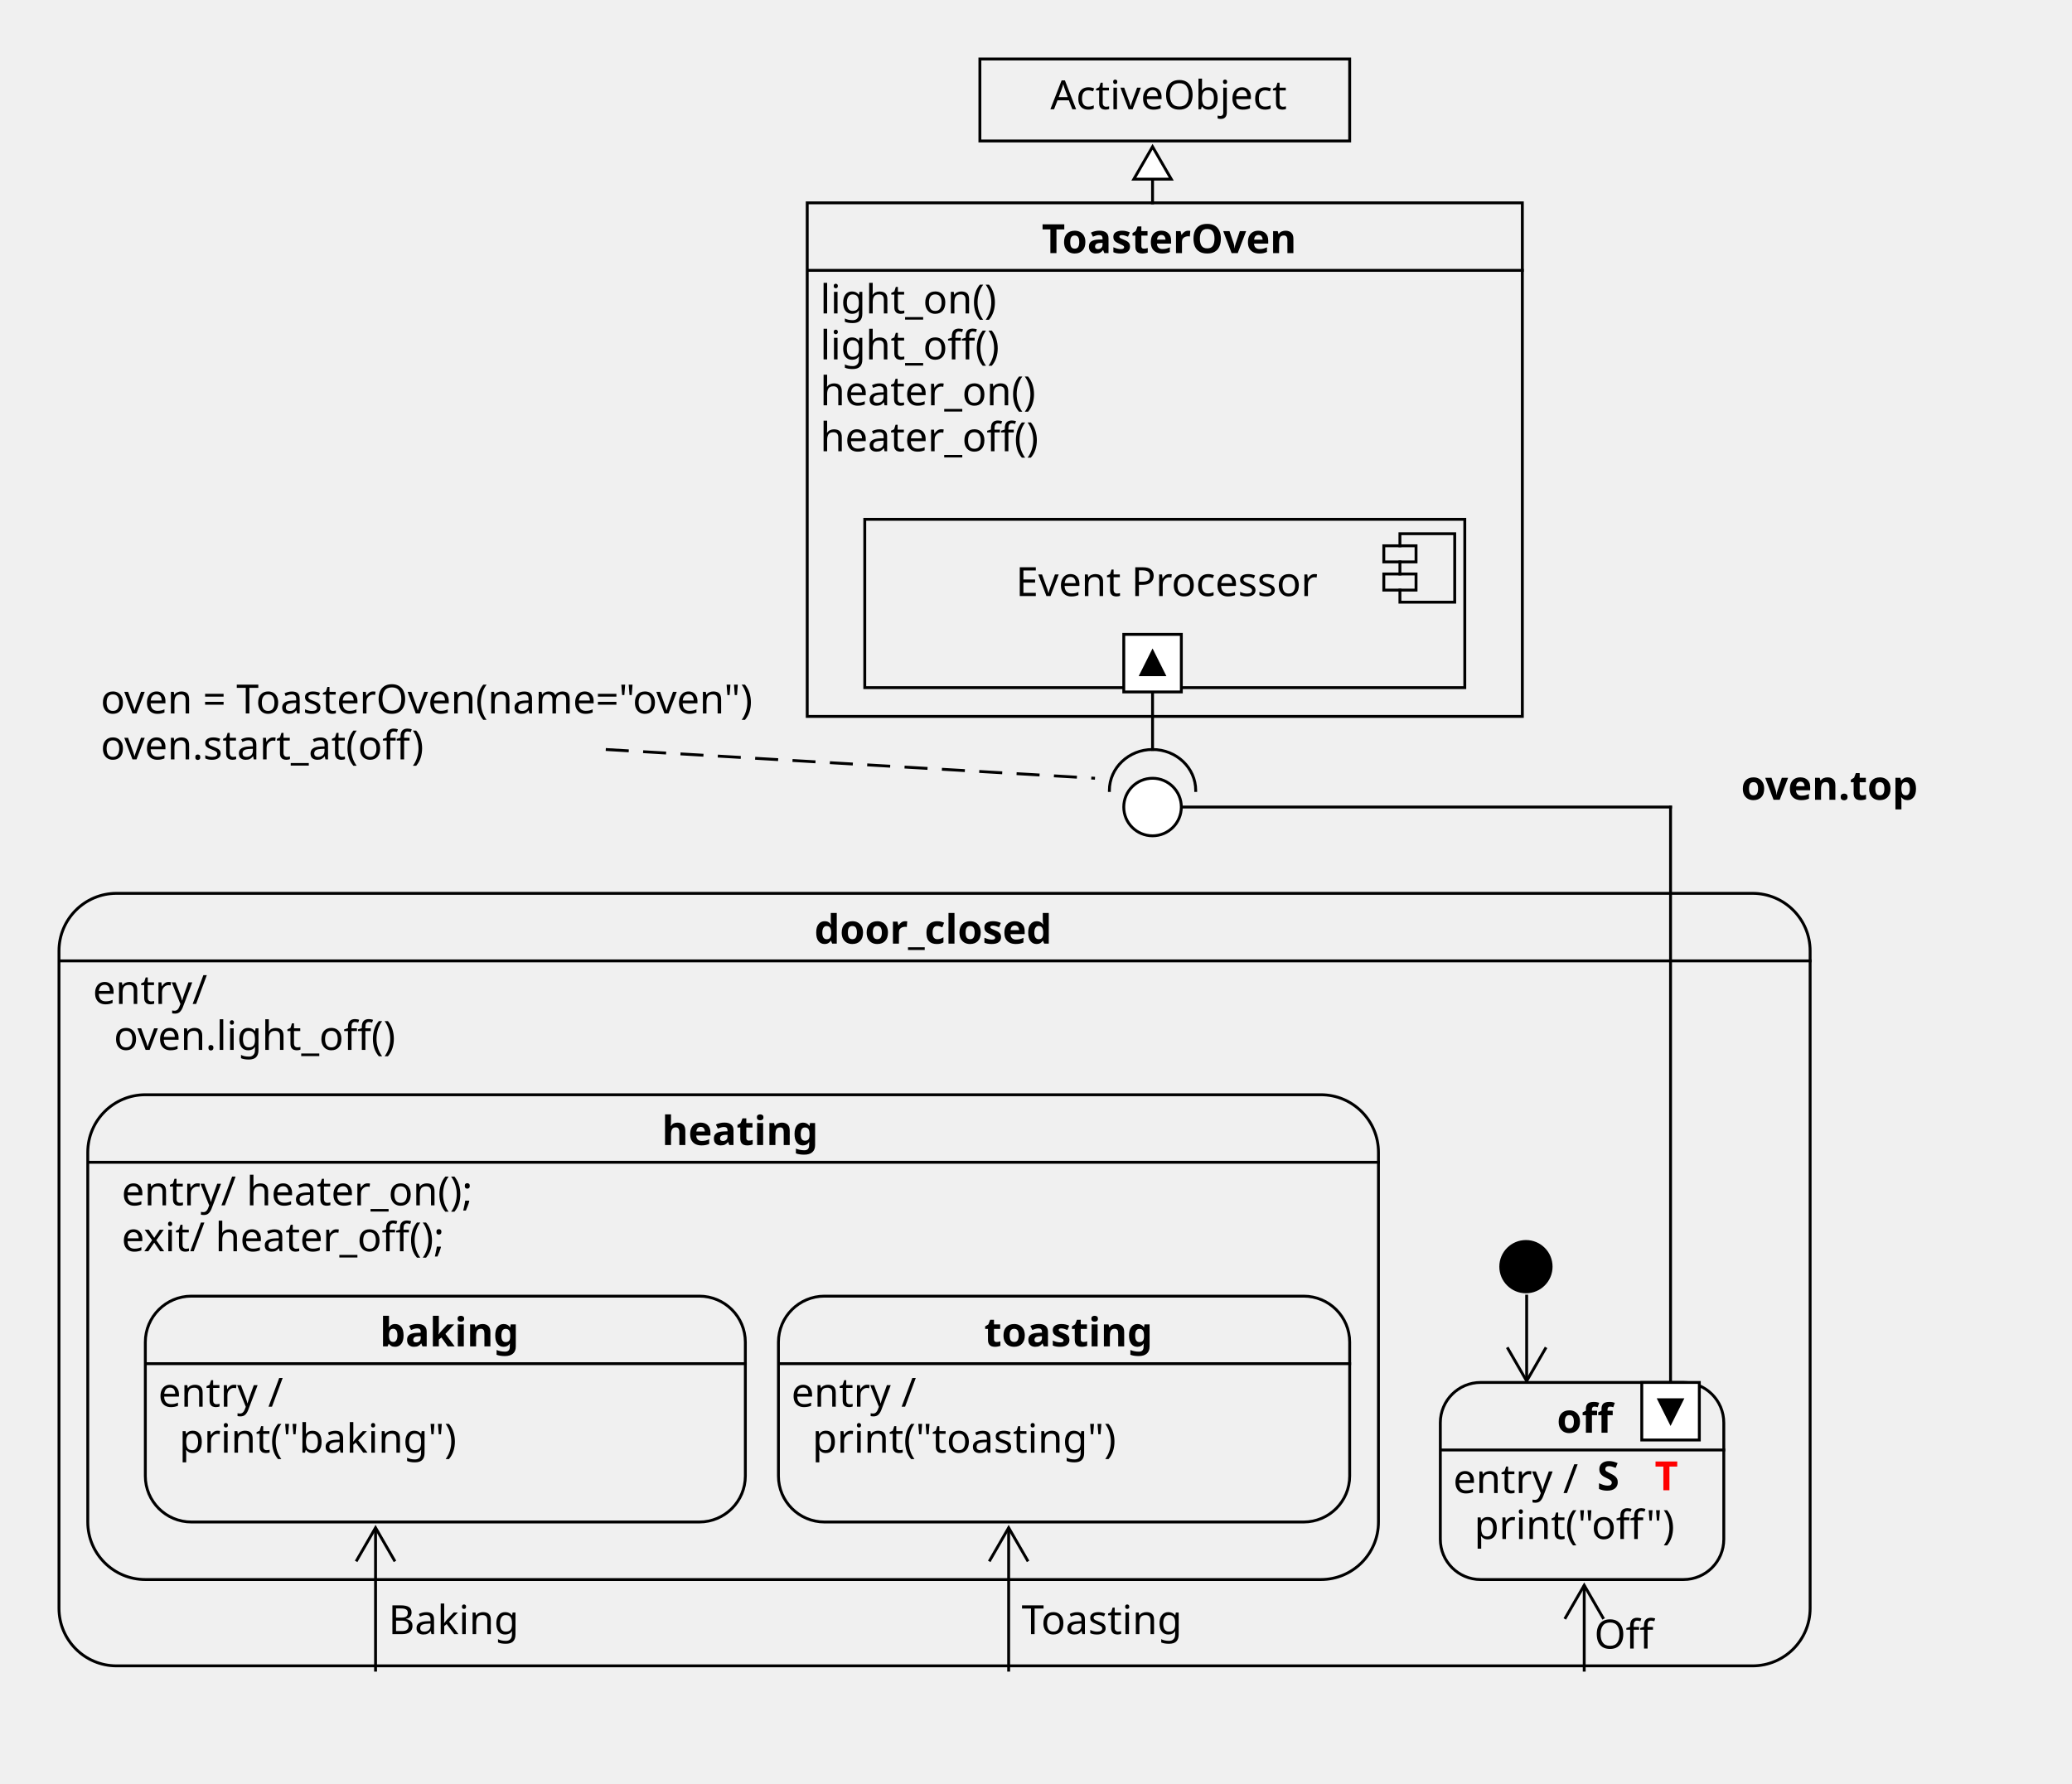
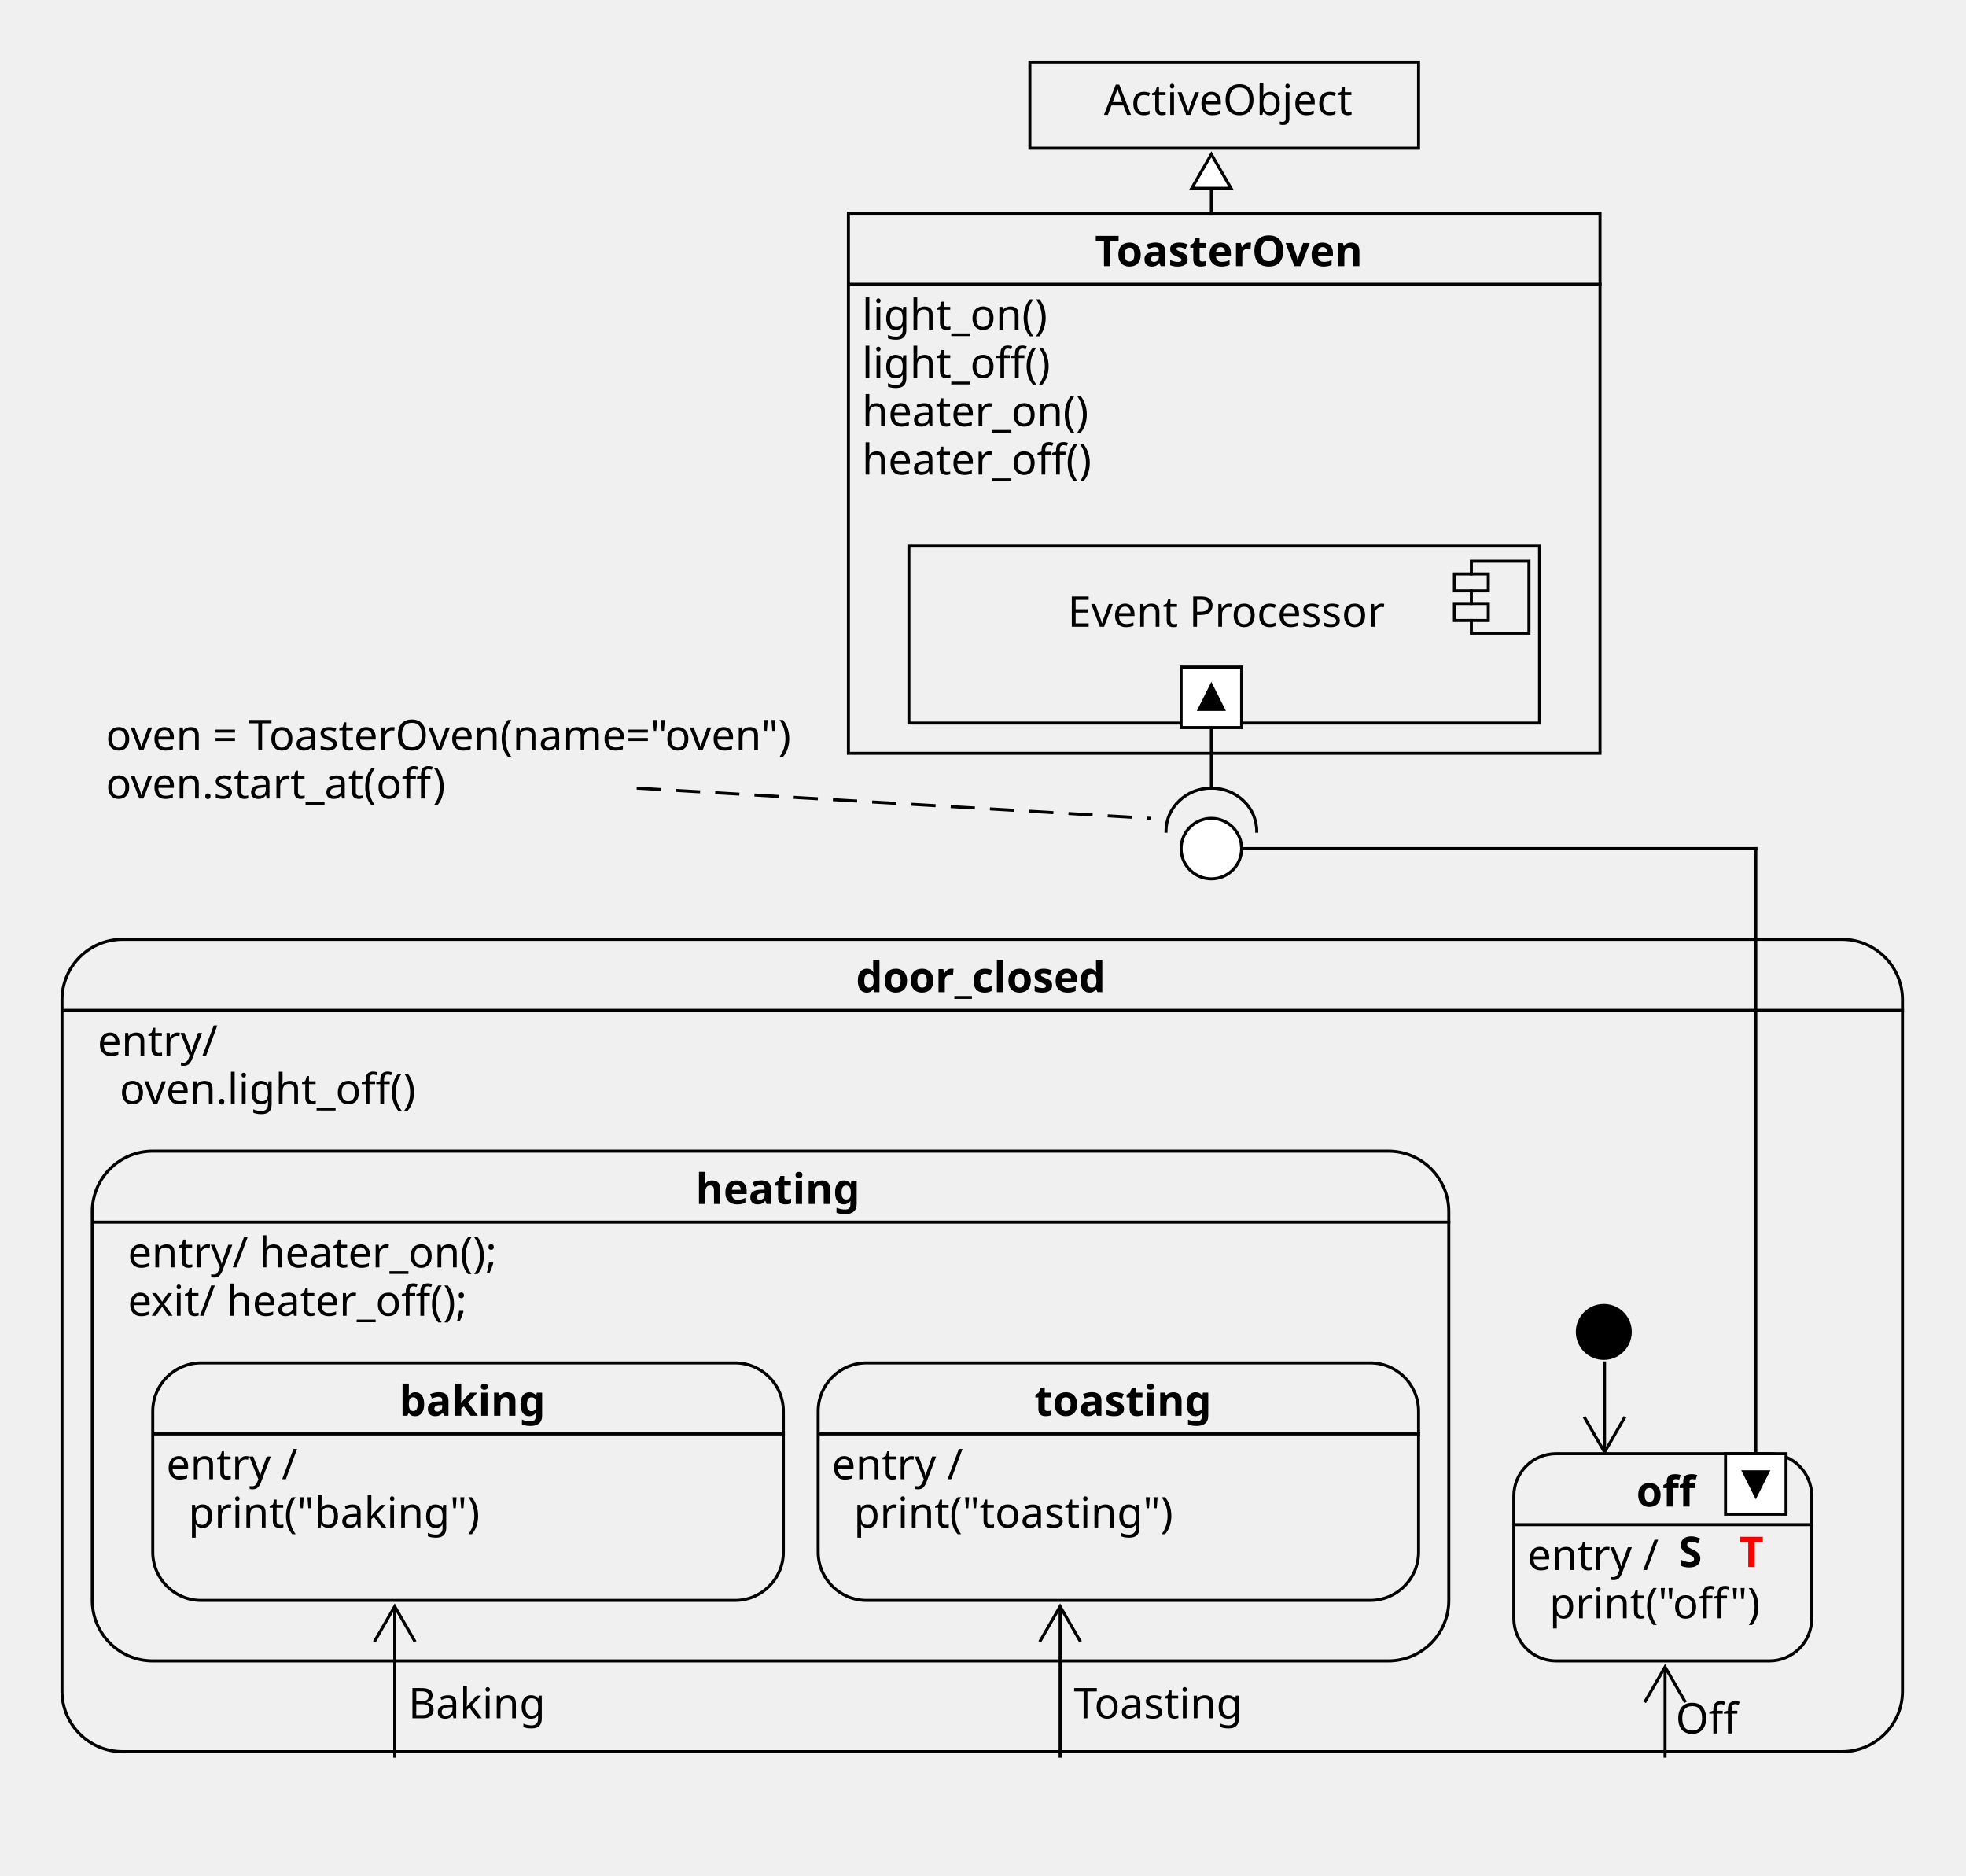
- <svg xmlns="http://www.w3.org/2000/svg" fill-opacity="1" color-rendering="auto" color-interpolation="auto" text-rendering="auto" stroke="black" stroke-linecap="square" width="720" stroke-miterlimit="10" shape-rendering="auto" stroke-opacity="1" fill="black" stroke-dasharray="none" font-weight="normal" stroke-width="1" viewBox="210 60 720 620" height="620" font-family="'Dialog'" font-style="normal" stroke-linejoin="miter" font-size="12px" stroke-dashoffset="0" image-rendering="auto">
+ <svg xmlns="http://www.w3.org/2000/svg" fill-opacity="1" color-rendering="auto" color-interpolation="auto" text-rendering="auto" stroke="black" stroke-linecap="square" width="650" stroke-miterlimit="10" shape-rendering="auto" stroke-opacity="1" fill="black" stroke-dasharray="none" font-weight="normal" stroke-width="1" viewBox="210 60 650 620" height="620" font-family="'Dialog'" font-style="normal" stroke-linejoin="miter" font-size="12px" stroke-dashoffset="0" image-rendering="auto">
  <defs id="genericDefs" />
  <g>
    <defs id="defs1">
      <clipPath clipPathUnits="userSpaceOnUse" id="clipPath1">
        <path d="M0 0 L2147483647 0 L2147483647 2147483647 L0 2147483647 L0 0 Z" />
      </clipPath>
      <clipPath clipPathUnits="userSpaceOnUse" id="clipPath2">
        <path d="M0 0 L0 30 L30 30 L30 0 Z" />
      </clipPath>
      <clipPath clipPathUnits="userSpaceOnUse" id="clipPath3">
-         <path d="M0 0 L0 40 L100 40 L100 0 Z" />
+         <path d="M0 0 L0 70 L250 70 L250 0 Z" />
      </clipPath>
      <clipPath clipPathUnits="userSpaceOnUse" id="clipPath4">
-         <path d="M0 0 L0 70 L250 70 L250 0 Z" />
+         <path d="M0 0 L0 30 L70 30 L70 0 Z" />
      </clipPath>
      <clipPath clipPathUnits="userSpaceOnUse" id="clipPath5">
-         <path d="M0 0 L0 30 L70 30 L70 0 Z" />
+         <path d="M0 0 L0 30 L60 30 L60 0 Z" />
      </clipPath>
      <clipPath clipPathUnits="userSpaceOnUse" id="clipPath6">
-         <path d="M0 0 L0 30 L60 30 L60 0 Z" />
+         <path d="M0 0 L0 30 L130 30 L130 0 Z" />
      </clipPath>
      <clipPath clipPathUnits="userSpaceOnUse" id="clipPath7">
-         <path d="M0 0 L0 30 L130 30 L130 0 Z" />
+         <path d="M0 0 L0 60 L210 60 L210 0 Z" />
      </clipPath>
      <clipPath clipPathUnits="userSpaceOnUse" id="clipPath8">
-         <path d="M0 0 L0 60 L210 60 L210 0 Z" />
+         <path d="M0 0 L0 180 L250 180 L250 0 Z" />
      </clipPath>
      <clipPath clipPathUnits="userSpaceOnUse" id="clipPath9">
-         <path d="M0 0 L0 180 L250 180 L250 0 Z" />
+         <path d="M0 0 L0 20 L20 20 L20 0 Z" />
      </clipPath>
      <clipPath clipPathUnits="userSpaceOnUse" id="clipPath10">
-         <path d="M0 0 L0 20 L20 20 L20 0 Z" />
+         <path d="M0 0 L0 70 L100 70 L100 0 Z" />
      </clipPath>
      <clipPath clipPathUnits="userSpaceOnUse" id="clipPath11">
-         <path d="M0 0 L0 70 L100 70 L100 0 Z" />
+         <path d="M0 0 L0 80 L200 80 L200 0 Z" />
      </clipPath>
      <clipPath clipPathUnits="userSpaceOnUse" id="clipPath12">
-         <path d="M0 0 L0 80 L200 80 L200 0 Z" />
+         <path d="M0 0 L0 80 L210 80 L210 0 Z" />
      </clipPath>
      <clipPath clipPathUnits="userSpaceOnUse" id="clipPath13">
-         <path d="M0 0 L0 80 L210 80 L210 0 Z" />
+         <path d="M0 0 L0 270 L610 270 L610 0 Z" />
      </clipPath>
      <clipPath clipPathUnits="userSpaceOnUse" id="clipPath14">
-         <path d="M0 0 L0 270 L610 270 L610 0 Z" />
+         <path d="M0 0 L0 170 L450 170 L450 0 Z" />
      </clipPath>
      <clipPath clipPathUnits="userSpaceOnUse" id="clipPath15">
-         <path d="M0 0 L0 170 L450 170 L450 0 Z" />
+         <path d="M0 0 L0 240 L210 240 L210 0 Z" />
      </clipPath>
      <clipPath clipPathUnits="userSpaceOnUse" id="clipPath16">
-         <path d="M0 0 L0 240 L210 240 L210 0 Z" />
+         <path d="M0 0 L0 40 L200 40 L200 0 Z" />
      </clipPath>
      <clipPath clipPathUnits="userSpaceOnUse" id="clipPath17">
-         <path d="M0 0 L0 40 L200 40 L200 0 Z" />
+         <path d="M0 0 L0 50 L30 50 L30 0 Z" />
      </clipPath>
      <clipPath clipPathUnits="userSpaceOnUse" id="clipPath18">
-         <path d="M0 0 L0 50 L30 50 L30 0 Z" />
+         <path d="M0 0 L0 70 L50 70 L50 0 Z" />
      </clipPath>
      <clipPath clipPathUnits="userSpaceOnUse" id="clipPath19">
-         <path d="M0 0 L0 70 L50 70 L50 0 Z" />
+         <path d="M0 0 L0 60 L50 60 L50 0 Z" />
      </clipPath>
      <clipPath clipPathUnits="userSpaceOnUse" id="clipPath20">
-         <path d="M0 0 L0 60 L50 60 L50 0 Z" />
+         <path d="M0 0 L0 80 L30 80 L30 0 Z" />
      </clipPath>
      <clipPath clipPathUnits="userSpaceOnUse" id="clipPath21">
-         <path d="M0 0 L0 80 L30 80 L30 0 Z" />
-       </clipPath>
-       <clipPath clipPathUnits="userSpaceOnUse" id="clipPath22">
        <path d="M0 0 L0 60 L30 60 L30 0 Z" />
      </clipPath>
    </defs>
    <g fill="red" font-size="14px" font-weight="bold" font-family="sans-serif" transform="translate(780,560)" stroke="red">
      <text x="5" xml:space="preserve" y="17.969" clip-path="url(#clipPath2)" stroke="none">T</text>
    </g>
    <g font-size="14px" font-weight="bold" font-family="sans-serif" transform="translate(760,560)">
      <text x="5" xml:space="preserve" y="17.969" clip-path="url(#clipPath2)" stroke="none">S</text>
    </g>
-     <g font-size="14px" font-weight="bold" font-family="sans-serif" transform="translate(810,320)">
-       <text x="5" xml:space="preserve" y="17.969" clip-path="url(#clipPath3)" stroke="none">oven.top</text>
-     </g>
    <g font-family="sans-serif" font-size="14px" transform="translate(240,290)">
-       <text x="5" xml:space="preserve" y="17.969" clip-path="url(#clipPath4)" stroke="none">oven = ToasterOven(name="oven")</text>
-       <text x="5" xml:space="preserve" y="33.938" clip-path="url(#clipPath4)" stroke="none">oven.start_at(off)</text>
+       <text x="5" xml:space="preserve" y="17.969" clip-path="url(#clipPath3)" stroke="none">oven = ToasterOven(name="oven")</text>
+       <text x="5" xml:space="preserve" y="33.938" clip-path="url(#clipPath3)" stroke="none">oven.start_at(off)</text>
    </g>
    <g font-family="sans-serif" font-size="14px" transform="translate(560,610)">
-       <text x="5" xml:space="preserve" y="17.969" clip-path="url(#clipPath5)" stroke="none">Toasting</text>
+       <text x="5" xml:space="preserve" y="17.969" clip-path="url(#clipPath4)" stroke="none">Toasting</text>
    </g>
    <g font-family="sans-serif" font-size="14px" transform="translate(340,610)">
-       <text x="5" xml:space="preserve" y="17.969" clip-path="url(#clipPath6)" stroke="none">Baking</text>
+       <text x="5" xml:space="preserve" y="17.969" clip-path="url(#clipPath5)" stroke="none">Baking</text>
    </g>
    <g fill="rgb(255,255,255)" fill-opacity="0" transform="translate(550,80)" stroke-opacity="0" stroke="rgb(255,255,255)">
-       <rect x="0.5" width="128.5" height="28.5" y="0.5" clip-path="url(#clipPath7)" stroke="none" />
+       <rect x="0.5" width="128.5" height="28.5" y="0.5" clip-path="url(#clipPath6)" stroke="none" />
    </g>
    <g transform="translate(550,80)">
-       <rect fill="none" x="0.5" width="128.5" height="28.5" y="0.5" clip-path="url(#clipPath7)" />
-       <text x="25" font-size="14px" y="17.969" clip-path="url(#clipPath7)" font-family="sans-serif" stroke="none" xml:space="preserve">ActiveObject</text>
+       <rect fill="none" x="0.5" width="128.5" height="28.5" y="0.5" clip-path="url(#clipPath6)" />
+       <text x="25" font-size="14px" y="17.969" clip-path="url(#clipPath6)" font-family="sans-serif" stroke="none" xml:space="preserve">ActiveObject</text>
    </g>
    <g fill="rgb(255,255,255)" fill-opacity="0" transform="translate(510,240)" stroke-opacity="0" stroke="rgb(255,255,255)">
-       <rect x="180.86" width="11.2" height="5.6" y="9.7" clip-path="url(#clipPath8)" stroke="none" />
+       <rect x="180.86" width="11.2" height="5.6" y="9.7" clip-path="url(#clipPath7)" stroke="none" />
    </g>
    <g transform="translate(510,240)">
-       <rect fill="none" x="180.86" width="11.2" height="5.6" y="9.7" clip-path="url(#clipPath8)" />
+       <rect fill="none" x="180.86" width="11.2" height="5.6" y="9.7" clip-path="url(#clipPath7)" />
    </g>
    <g fill="rgb(255,255,255)" fill-opacity="0" transform="translate(510,240)" stroke-opacity="0" stroke="rgb(255,255,255)">
-       <rect x="180.86" width="11.2" height="5.6" y="19.5" clip-path="url(#clipPath8)" stroke="none" />
+       <rect x="180.86" width="11.2" height="5.6" y="19.5" clip-path="url(#clipPath7)" stroke="none" />
    </g>
    <g transform="translate(510,240)">
-       <rect fill="none" x="180.86" width="11.2" height="5.6" y="19.5" clip-path="url(#clipPath8)" />
-       <path fill="none" d="M186.46 15.3 L186.46 19.5" clip-path="url(#clipPath8)" />
-       <path fill="none" d="M186.46 9.7 L186.46 5.5 L205.5 5.5 L205.5 29.3 L186.46 29.3 L186.46 25.1" clip-path="url(#clipPath8)" />
+       <rect fill="none" x="180.86" width="11.2" height="5.6" y="19.5" clip-path="url(#clipPath7)" />
+       <path fill="none" d="M186.46 15.3 L186.46 19.5" clip-path="url(#clipPath7)" />
+       <path fill="none" d="M186.46 9.7 L186.46 5.5 L205.5 5.5 L205.5 29.3 L186.46 29.3 L186.46 25.1" clip-path="url(#clipPath7)" />
    </g>
    <g fill="rgb(255,255,255)" fill-opacity="0" transform="translate(510,240)" stroke-opacity="0" stroke="rgb(255,255,255)">
-       <rect x="0.5" width="208.5" height="58.5" y="0.5" clip-path="url(#clipPath8)" stroke="none" />
+       <rect x="0.5" width="208.5" height="58.5" y="0.5" clip-path="url(#clipPath7)" stroke="none" />
    </g>
    <g transform="translate(510,240)">
-       <rect fill="none" x="0.5" width="208.5" height="58.5" y="0.5" clip-path="url(#clipPath8)" />
-       <text x="53" font-size="14px" y="27.169" clip-path="url(#clipPath8)" font-family="sans-serif" stroke="none" xml:space="preserve">Event Processor</text>
+       <rect fill="none" x="0.5" width="208.5" height="58.5" y="0.5" clip-path="url(#clipPath7)" />
+       <text x="53" font-size="14px" y="27.169" clip-path="url(#clipPath7)" font-family="sans-serif" stroke="none" xml:space="preserve">Event Processor</text>
    </g>
    <g fill="rgb(255,255,255)" fill-opacity="0" transform="translate(490,130)" stroke-opacity="0" stroke="rgb(255,255,255)">
-       <rect x="0.5" width="248.5" height="178.5" y="0.5" clip-path="url(#clipPath9)" stroke="none" />
+       <rect x="0.5" width="248.5" height="178.5" y="0.5" clip-path="url(#clipPath8)" stroke="none" />
    </g>
    <g transform="translate(490,130)">
-       <rect fill="none" x="0.5" width="248.5" height="178.5" y="0.5" clip-path="url(#clipPath9)" />
-       <text x="82" font-size="14px" y="17.969" clip-path="url(#clipPath9)" font-family="sans-serif" stroke="none" font-weight="bold" xml:space="preserve">ToasterOven</text>
-       <path fill="none" d="M1 23.969 L249 23.969" clip-path="url(#clipPath9)" />
-       <text x="5" font-size="14px" y="38.938" clip-path="url(#clipPath9)" font-family="sans-serif" stroke="none" xml:space="preserve">light_on()</text>
-       <text x="5" font-size="14px" y="54.906" clip-path="url(#clipPath9)" font-family="sans-serif" stroke="none" xml:space="preserve">light_off()</text>
-       <text x="5" font-size="14px" y="70.875" clip-path="url(#clipPath9)" font-family="sans-serif" stroke="none" xml:space="preserve">heater_on()</text>
-       <text x="5" font-size="14px" y="86.844" clip-path="url(#clipPath9)" font-family="sans-serif" stroke="none" xml:space="preserve">heater_off()</text>
+       <rect fill="none" x="0.5" width="248.5" height="178.5" y="0.5" clip-path="url(#clipPath8)" />
+       <text x="82" font-size="14px" y="17.969" clip-path="url(#clipPath8)" font-family="sans-serif" stroke="none" font-weight="bold" xml:space="preserve">ToasterOven</text>
+       <path fill="none" d="M1 23.969 L249 23.969" clip-path="url(#clipPath8)" />
+       <text x="5" font-size="14px" y="38.938" clip-path="url(#clipPath8)" font-family="sans-serif" stroke="none" xml:space="preserve">light_on()</text>
+       <text x="5" font-size="14px" y="54.906" clip-path="url(#clipPath8)" font-family="sans-serif" stroke="none" xml:space="preserve">light_off()</text>
+       <text x="5" font-size="14px" y="70.875" clip-path="url(#clipPath8)" font-family="sans-serif" stroke="none" xml:space="preserve">heater_on()</text>
+       <text x="5" font-size="14px" y="86.844" clip-path="url(#clipPath8)" font-family="sans-serif" stroke="none" xml:space="preserve">heater_off()</text>
    </g>
    <g transform="translate(730,490)">
-       <circle r="8.75" clip-path="url(#clipPath10)" cx="10.25" cy="10.25" stroke="none" />
-       <circle fill="none" r="8.75" clip-path="url(#clipPath10)" cx="10.25" cy="10.25" />
+       <circle r="8.75" clip-path="url(#clipPath9)" cx="10.25" cy="10.25" stroke="none" />
+       <circle fill="none" r="8.75" clip-path="url(#clipPath9)" cx="10.25" cy="10.25" />
    </g>
    <g fill="rgb(255,255,255)" fill-opacity="0" transform="translate(710,540)" stroke-opacity="0" stroke="rgb(255,255,255)">
-       <rect x="0.5" y="0.5" clip-path="url(#clipPath11)" width="98.5" rx="14" ry="14" height="68.5" stroke="none" />
+       <rect x="0.5" y="0.5" clip-path="url(#clipPath10)" width="98.5" rx="14" ry="14" height="68.5" stroke="none" />
    </g>
    <g transform="translate(710,540)">
-       <rect x="0.5" y="0.5" clip-path="url(#clipPath11)" fill="none" width="98.5" rx="14" ry="14" height="68.5" />
-       <text x="41" font-size="14px" y="17.969" clip-path="url(#clipPath11)" font-family="sans-serif" stroke="none" font-weight="bold" xml:space="preserve">off</text>
-       <path fill="none" d="M1 23.969 L99 23.969" clip-path="url(#clipPath11)" />
+       <rect x="0.5" y="0.5" clip-path="url(#clipPath10)" fill="none" width="98.5" rx="14" ry="14" height="68.5" />
+       <text x="41" font-size="14px" y="17.969" clip-path="url(#clipPath10)" font-family="sans-serif" stroke="none" font-weight="bold" xml:space="preserve">off</text>
+       <path fill="none" d="M1 23.969 L99 23.969" clip-path="url(#clipPath10)" />
+       <text x="5" font-size="14px" y="38.938" clip-path="url(#clipPath10)" font-family="sans-serif" stroke="none" xml:space="preserve">entry /</text>
+       <text x="5" font-size="14px" y="54.906" clip-path="url(#clipPath10)" font-family="sans-serif" stroke="none" xml:space="preserve">  print("off")</text>
+     </g>
+     <g fill="rgb(255,255,255)" fill-opacity="0" transform="translate(480,510)" stroke-opacity="0" stroke="rgb(255,255,255)">
+       <rect x="0.5" y="0.5" clip-path="url(#clipPath11)" width="198.5" rx="16" ry="16" height="78.5" stroke="none" />
+     </g>
+     <g transform="translate(480,510)">
+       <rect x="0.5" y="0.5" clip-path="url(#clipPath11)" fill="none" width="198.5" rx="16" ry="16" height="78.5" />
+       <text x="72" font-size="14px" y="17.969" clip-path="url(#clipPath11)" font-family="sans-serif" stroke="none" font-weight="bold" xml:space="preserve">toasting</text>
+       <path fill="none" d="M1 23.969 L199 23.969" clip-path="url(#clipPath11)" />
      <text x="5" font-size="14px" y="38.938" clip-path="url(#clipPath11)" font-family="sans-serif" stroke="none" xml:space="preserve">entry /</text>
-       <text x="5" font-size="14px" y="54.906" clip-path="url(#clipPath11)" font-family="sans-serif" stroke="none" xml:space="preserve">  print("off")</text>
-     </g>
-     <g fill="rgb(255,255,255)" fill-opacity="0" transform="translate(480,510)" stroke-opacity="0" stroke="rgb(255,255,255)">
-       <rect x="0.5" y="0.5" clip-path="url(#clipPath12)" width="198.5" rx="16" ry="16" height="78.5" stroke="none" />
-     </g>
-     <g transform="translate(480,510)">
-       <rect x="0.5" y="0.5" clip-path="url(#clipPath12)" fill="none" width="198.5" rx="16" ry="16" height="78.5" />
-       <text x="72" font-size="14px" y="17.969" clip-path="url(#clipPath12)" font-family="sans-serif" stroke="none" font-weight="bold" xml:space="preserve">toasting</text>
-       <path fill="none" d="M1 23.969 L199 23.969" clip-path="url(#clipPath12)" />
+       <text x="5" font-size="14px" y="54.906" clip-path="url(#clipPath11)" font-family="sans-serif" stroke="none" xml:space="preserve">  print("toasting")</text>
+     </g>
+     <g fill="rgb(255,255,255)" fill-opacity="0" transform="translate(260,510)" stroke-opacity="0" stroke="rgb(255,255,255)">
+       <rect x="0.5" y="0.5" clip-path="url(#clipPath12)" width="208.5" rx="16" ry="16" height="78.5" stroke="none" />
+     </g>
+     <g transform="translate(260,510)">
+       <rect x="0.5" y="0.5" clip-path="url(#clipPath12)" fill="none" width="208.5" rx="16" ry="16" height="78.5" />
+       <text x="82" font-size="14px" y="17.969" clip-path="url(#clipPath12)" font-family="sans-serif" stroke="none" font-weight="bold" xml:space="preserve">baking</text>
+       <path fill="none" d="M1 23.969 L209 23.969" clip-path="url(#clipPath12)" />
      <text x="5" font-size="14px" y="38.938" clip-path="url(#clipPath12)" font-family="sans-serif" stroke="none" xml:space="preserve">entry /</text>
-       <text x="5" font-size="14px" y="54.906" clip-path="url(#clipPath12)" font-family="sans-serif" stroke="none" xml:space="preserve">  print("toasting")</text>
-     </g>
-     <g fill="rgb(255,255,255)" fill-opacity="0" transform="translate(260,510)" stroke-opacity="0" stroke="rgb(255,255,255)">
-       <rect x="0.5" y="0.5" clip-path="url(#clipPath13)" width="208.5" rx="16" ry="16" height="78.5" stroke="none" />
-     </g>
-     <g transform="translate(260,510)">
-       <rect x="0.5" y="0.5" clip-path="url(#clipPath13)" fill="none" width="208.5" rx="16" ry="16" height="78.5" />
-       <text x="82" font-size="14px" y="17.969" clip-path="url(#clipPath13)" font-family="sans-serif" stroke="none" font-weight="bold" xml:space="preserve">baking</text>
-       <path fill="none" d="M1 23.969 L209 23.969" clip-path="url(#clipPath13)" />
-       <text x="5" font-size="14px" y="38.938" clip-path="url(#clipPath13)" font-family="sans-serif" stroke="none" xml:space="preserve">entry /</text>
-       <text x="5" font-size="14px" y="54.906" clip-path="url(#clipPath13)" font-family="sans-serif" stroke="none" xml:space="preserve">  print("baking")</text>
-       <text x="5" font-size="14px" y="70.875" clip-path="url(#clipPath13)" font-family="sans-serif" stroke="none" xml:space="preserve">    </text>
+       <text x="5" font-size="14px" y="54.906" clip-path="url(#clipPath12)" font-family="sans-serif" stroke="none" xml:space="preserve">  print("baking")</text>
+       <text x="5" font-size="14px" y="70.875" clip-path="url(#clipPath12)" font-family="sans-serif" stroke="none" xml:space="preserve">    </text>
    </g>
    <g fill="rgb(255,255,255)" fill-opacity="0" transform="translate(230,370)" stroke-opacity="0" stroke="rgb(255,255,255)">
-       <rect x="0.5" y="0.5" clip-path="url(#clipPath14)" width="608.5" rx="20" ry="20" height="268.5" stroke="none" />
+       <rect x="0.5" y="0.5" clip-path="url(#clipPath13)" width="608.5" rx="20" ry="20" height="268.5" stroke="none" />
    </g>
    <g transform="translate(230,370)">
-       <rect x="0.5" y="0.5" clip-path="url(#clipPath14)" fill="none" width="608.5" rx="20" ry="20" height="268.5" />
-       <text x="263" font-size="14px" y="17.969" clip-path="url(#clipPath14)" font-family="sans-serif" stroke="none" font-weight="bold" xml:space="preserve">door_closed</text>
-       <path fill="none" d="M1 23.969 L609 23.969" clip-path="url(#clipPath14)" />
-       <text x="5" font-size="14px" y="38.938" clip-path="url(#clipPath14)" font-family="sans-serif" stroke="none" xml:space="preserve">  entry/</text>
-       <text x="5" font-size="14px" y="54.906" clip-path="url(#clipPath14)" font-family="sans-serif" stroke="none" xml:space="preserve">    oven.light_off()</text>
+       <rect x="0.5" y="0.5" clip-path="url(#clipPath13)" fill="none" width="608.5" rx="20" ry="20" height="268.5" />
+       <text x="263" font-size="14px" y="17.969" clip-path="url(#clipPath13)" font-family="sans-serif" stroke="none" font-weight="bold" xml:space="preserve">door_closed</text>
+       <path fill="none" d="M1 23.969 L609 23.969" clip-path="url(#clipPath13)" />
+       <text x="5" font-size="14px" y="38.938" clip-path="url(#clipPath13)" font-family="sans-serif" stroke="none" xml:space="preserve">  entry/</text>
+       <text x="5" font-size="14px" y="54.906" clip-path="url(#clipPath13)" font-family="sans-serif" stroke="none" xml:space="preserve">    oven.light_off()</text>
    </g>
    <g fill="rgb(255,255,255)" fill-opacity="0" transform="translate(240,440)" stroke-opacity="0" stroke="rgb(255,255,255)">
-       <rect x="0.5" y="0.5" clip-path="url(#clipPath15)" width="448.5" rx="20" ry="20" height="168.5" stroke="none" />
+       <rect x="0.5" y="0.5" clip-path="url(#clipPath14)" width="448.5" rx="20" ry="20" height="168.5" stroke="none" />
    </g>
    <g transform="translate(240,440)">
-       <rect x="0.5" y="0.5" clip-path="url(#clipPath15)" fill="none" width="448.5" rx="20" ry="20" height="168.5" />
-       <text x="200" font-size="14px" y="17.969" clip-path="url(#clipPath15)" font-family="sans-serif" stroke="none" font-weight="bold" xml:space="preserve">heating</text>
-       <path fill="none" d="M1 23.969 L449 23.969" clip-path="url(#clipPath15)" />
-       <text x="5" font-size="14px" y="38.938" clip-path="url(#clipPath15)" font-family="sans-serif" stroke="none" xml:space="preserve">  entry/ heater_on();</text>
-       <text x="5" font-size="14px" y="54.906" clip-path="url(#clipPath15)" font-family="sans-serif" stroke="none" xml:space="preserve">  exit/ heater_off();</text>
+       <rect x="0.5" y="0.5" clip-path="url(#clipPath14)" fill="none" width="448.5" rx="20" ry="20" height="168.5" />
+       <text x="200" font-size="14px" y="17.969" clip-path="url(#clipPath14)" font-family="sans-serif" stroke="none" font-weight="bold" xml:space="preserve">heating</text>
+       <path fill="none" d="M1 23.969 L449 23.969" clip-path="url(#clipPath14)" />
+       <text x="5" font-size="14px" y="38.938" clip-path="url(#clipPath14)" font-family="sans-serif" stroke="none" xml:space="preserve">  entry/ heater_on();</text>
+       <text x="5" font-size="14px" y="54.906" clip-path="url(#clipPath14)" font-family="sans-serif" stroke="none" xml:space="preserve">  exit/ heater_off();</text>
    </g>
    <g transform="translate(600,330)">
-       <path fill="none" d="M11.5 10.5 L190.5 10.5" clip-path="url(#clipPath16)" />
-       <path fill="none" d="M190.5 10.5 L190.5 219.5" clip-path="url(#clipPath16)" />
-       <circle fill="white" r="10" clip-path="url(#clipPath16)" cx="10.5" cy="10.5" stroke="none" />
-       <circle fill="none" r="10" clip-path="url(#clipPath16)" cx="10.5" cy="10.5" />
-       <rect x="180.5" y="210.5" clip-path="url(#clipPath16)" fill="white" width="20" height="20" stroke="none" />
-       <rect fill="none" x="180.5" width="20" height="20" y="210.5" clip-path="url(#clipPath16)" />
-       <path d="M186.5 216.5 L194.5 216.5 L190.5 224.5 Z" clip-path="url(#clipPath16)" stroke="none" />
-       <path fill="none" d="M186.5 216.5 L194.5 216.5 L190.5 224.5 Z" clip-path="url(#clipPath16)" />
+       <path fill="none" d="M11.5 10.5 L190.5 10.5" clip-path="url(#clipPath15)" />
+       <path fill="none" d="M190.5 10.5 L190.5 219.5" clip-path="url(#clipPath15)" />
+       <circle fill="white" r="10" clip-path="url(#clipPath15)" cx="10.5" cy="10.5" stroke="none" />
+       <circle fill="none" r="10" clip-path="url(#clipPath15)" cx="10.5" cy="10.5" />
+       <rect x="180.5" y="210.5" clip-path="url(#clipPath15)" fill="white" width="20" height="20" stroke="none" />
+       <rect fill="none" x="180.5" width="20" height="20" y="210.5" clip-path="url(#clipPath15)" />
+       <path d="M186.5 216.5 L194.5 216.5 L190.5 224.5 Z" clip-path="url(#clipPath15)" stroke="none" />
+       <path fill="none" d="M186.5 216.5 L194.5 216.5 L190.5 224.5 Z" clip-path="url(#clipPath15)" />
    </g>
    <g stroke-dasharray="8,5" stroke-miterlimit="5" transform="translate(410,310)" stroke-linecap="butt">
-       <path fill="none" d="M10.5 10.5 L180.5 20.5" clip-path="url(#clipPath17)" />
+       <path fill="none" d="M10.5 10.5 L180.5 20.5" clip-path="url(#clipPath16)" />
    </g>
    <g transform="translate(600,100)">
-       <path fill="none" d="M10.5 11.5 L10.5 30.5" clip-path="url(#clipPath18)" />
-       <path fill="white" d="M4 22.258 L10.5 11 L17 22.258 Z" clip-path="url(#clipPath18)" stroke="none" />
-       <path fill="none" d="M4 22.258 L10.5 11 L17 22.258 Z" clip-path="url(#clipPath18)" />
+       <path fill="none" d="M10.5 11.5 L10.5 30.5" clip-path="url(#clipPath17)" />
+       <path fill="white" d="M4 22.258 L10.5 11 L17 22.258 Z" clip-path="url(#clipPath17)" stroke="none" />
+       <path fill="none" d="M4 22.258 L10.5 11 L17 22.258 Z" clip-path="url(#clipPath17)" />
    </g>
    <g transform="translate(590,280)">
-       <path fill="none" d="M20.5 11.5 L20.5 40.5" clip-path="url(#clipPath19)" />
-       <rect x="10.5" y="0.5" clip-path="url(#clipPath19)" fill="white" width="20" height="20" stroke="none" />
-       <rect fill="none" x="10.5" width="20" height="20" y="0.5" clip-path="url(#clipPath19)" />
-       <path d="M20.5 6.5 L24.5 14.5 L16.5 14.5 Z" clip-path="url(#clipPath19)" stroke="none" />
-       <path fill="none" d="M20.5 6.5 L24.5 14.5 L16.5 14.5 Z" clip-path="url(#clipPath19)" />
+       <path fill="none" d="M20.5 11.5 L20.5 40.5" clip-path="url(#clipPath18)" />
+       <rect x="10.5" y="0.5" clip-path="url(#clipPath18)" fill="white" width="20" height="20" stroke="none" />
+       <rect fill="none" x="10.5" width="20" height="20" y="0.5" clip-path="url(#clipPath18)" />
+       <path d="M20.5 6.5 L24.5 14.5 L16.5 14.5 Z" clip-path="url(#clipPath18)" stroke="none" />
+       <path fill="none" d="M20.5 6.5 L24.5 14.5 L16.5 14.5 Z" clip-path="url(#clipPath18)" />
    </g>
    <g fill="rgb(255,255,255)" fill-opacity="0" transform="translate(590,280)" stroke-opacity="0" stroke="rgb(255,255,255)">
-       <path d="M35.5 54.75 A15 14.25 0 0 0 5.5 54.75" stroke="none" clip-path="url(#clipPath19)" />
+       <path d="M35.5 54.75 A15 14.25 0 0 0 5.5 54.75" stroke="none" clip-path="url(#clipPath18)" />
    </g>
    <g transform="translate(590,280)">
-       <path fill="none" d="M35.5 54.75 A15 14.25 0 0 0 5.5 54.75" clip-path="url(#clipPath19)" />
+       <path fill="none" d="M35.5 54.75 A15 14.25 0 0 0 5.5 54.75" clip-path="url(#clipPath18)" />
    </g>
    <g transform="translate(750,600)">
-       <path fill="none" d="M10.5 40.5 L10.5 11.5" clip-path="url(#clipPath20)" />
+       <path fill="none" d="M10.5 40.5 L10.5 11.5" clip-path="url(#clipPath19)" />
+       <path fill="none" d="M17 22.258 L10.5 11 L4 22.258" clip-path="url(#clipPath19)" />
+       <text x="14" font-size="14px" y="32.984" clip-path="url(#clipPath19)" font-family="sans-serif" stroke="none" xml:space="preserve">Off</text>
+     </g>
+     <g transform="translate(330,580)">
+       <path fill="none" d="M10.5 60.5 L10.5 11.5" clip-path="url(#clipPath20)" />
      <path fill="none" d="M17 22.258 L10.5 11 L4 22.258" clip-path="url(#clipPath20)" />
-       <text x="14" font-size="14px" y="32.984" clip-path="url(#clipPath20)" font-family="sans-serif" stroke="none" xml:space="preserve">Off</text>
-     </g>
-     <g transform="translate(330,580)">
-       <path fill="none" d="M10.5 60.5 L10.5 11.5" clip-path="url(#clipPath21)" />
-       <path fill="none" d="M17 22.258 L10.5 11 L4 22.258" clip-path="url(#clipPath21)" />
    </g>
    <g transform="translate(550,580)">
-       <path fill="none" d="M10.5 60.5 L10.5 11.5" clip-path="url(#clipPath21)" />
-       <path fill="none" d="M17 22.258 L10.5 11 L4 22.258" clip-path="url(#clipPath21)" />
+       <path fill="none" d="M10.5 60.5 L10.5 11.5" clip-path="url(#clipPath20)" />
+       <path fill="none" d="M17 22.258 L10.5 11 L4 22.258" clip-path="url(#clipPath20)" />
    </g>
    <g transform="translate(730,500)">
-       <path fill="none" d="M10.5 10.5 L10.5 39.5" clip-path="url(#clipPath22)" />
-       <path fill="none" d="M4 28.742 L10.5 40 L17 28.742" clip-path="url(#clipPath22)" />
+       <path fill="none" d="M10.5 10.5 L10.5 39.5" clip-path="url(#clipPath21)" />
+       <path fill="none" d="M4 28.742 L10.5 40 L17 28.742" clip-path="url(#clipPath21)" />
    </g>
  </g>
</svg>
